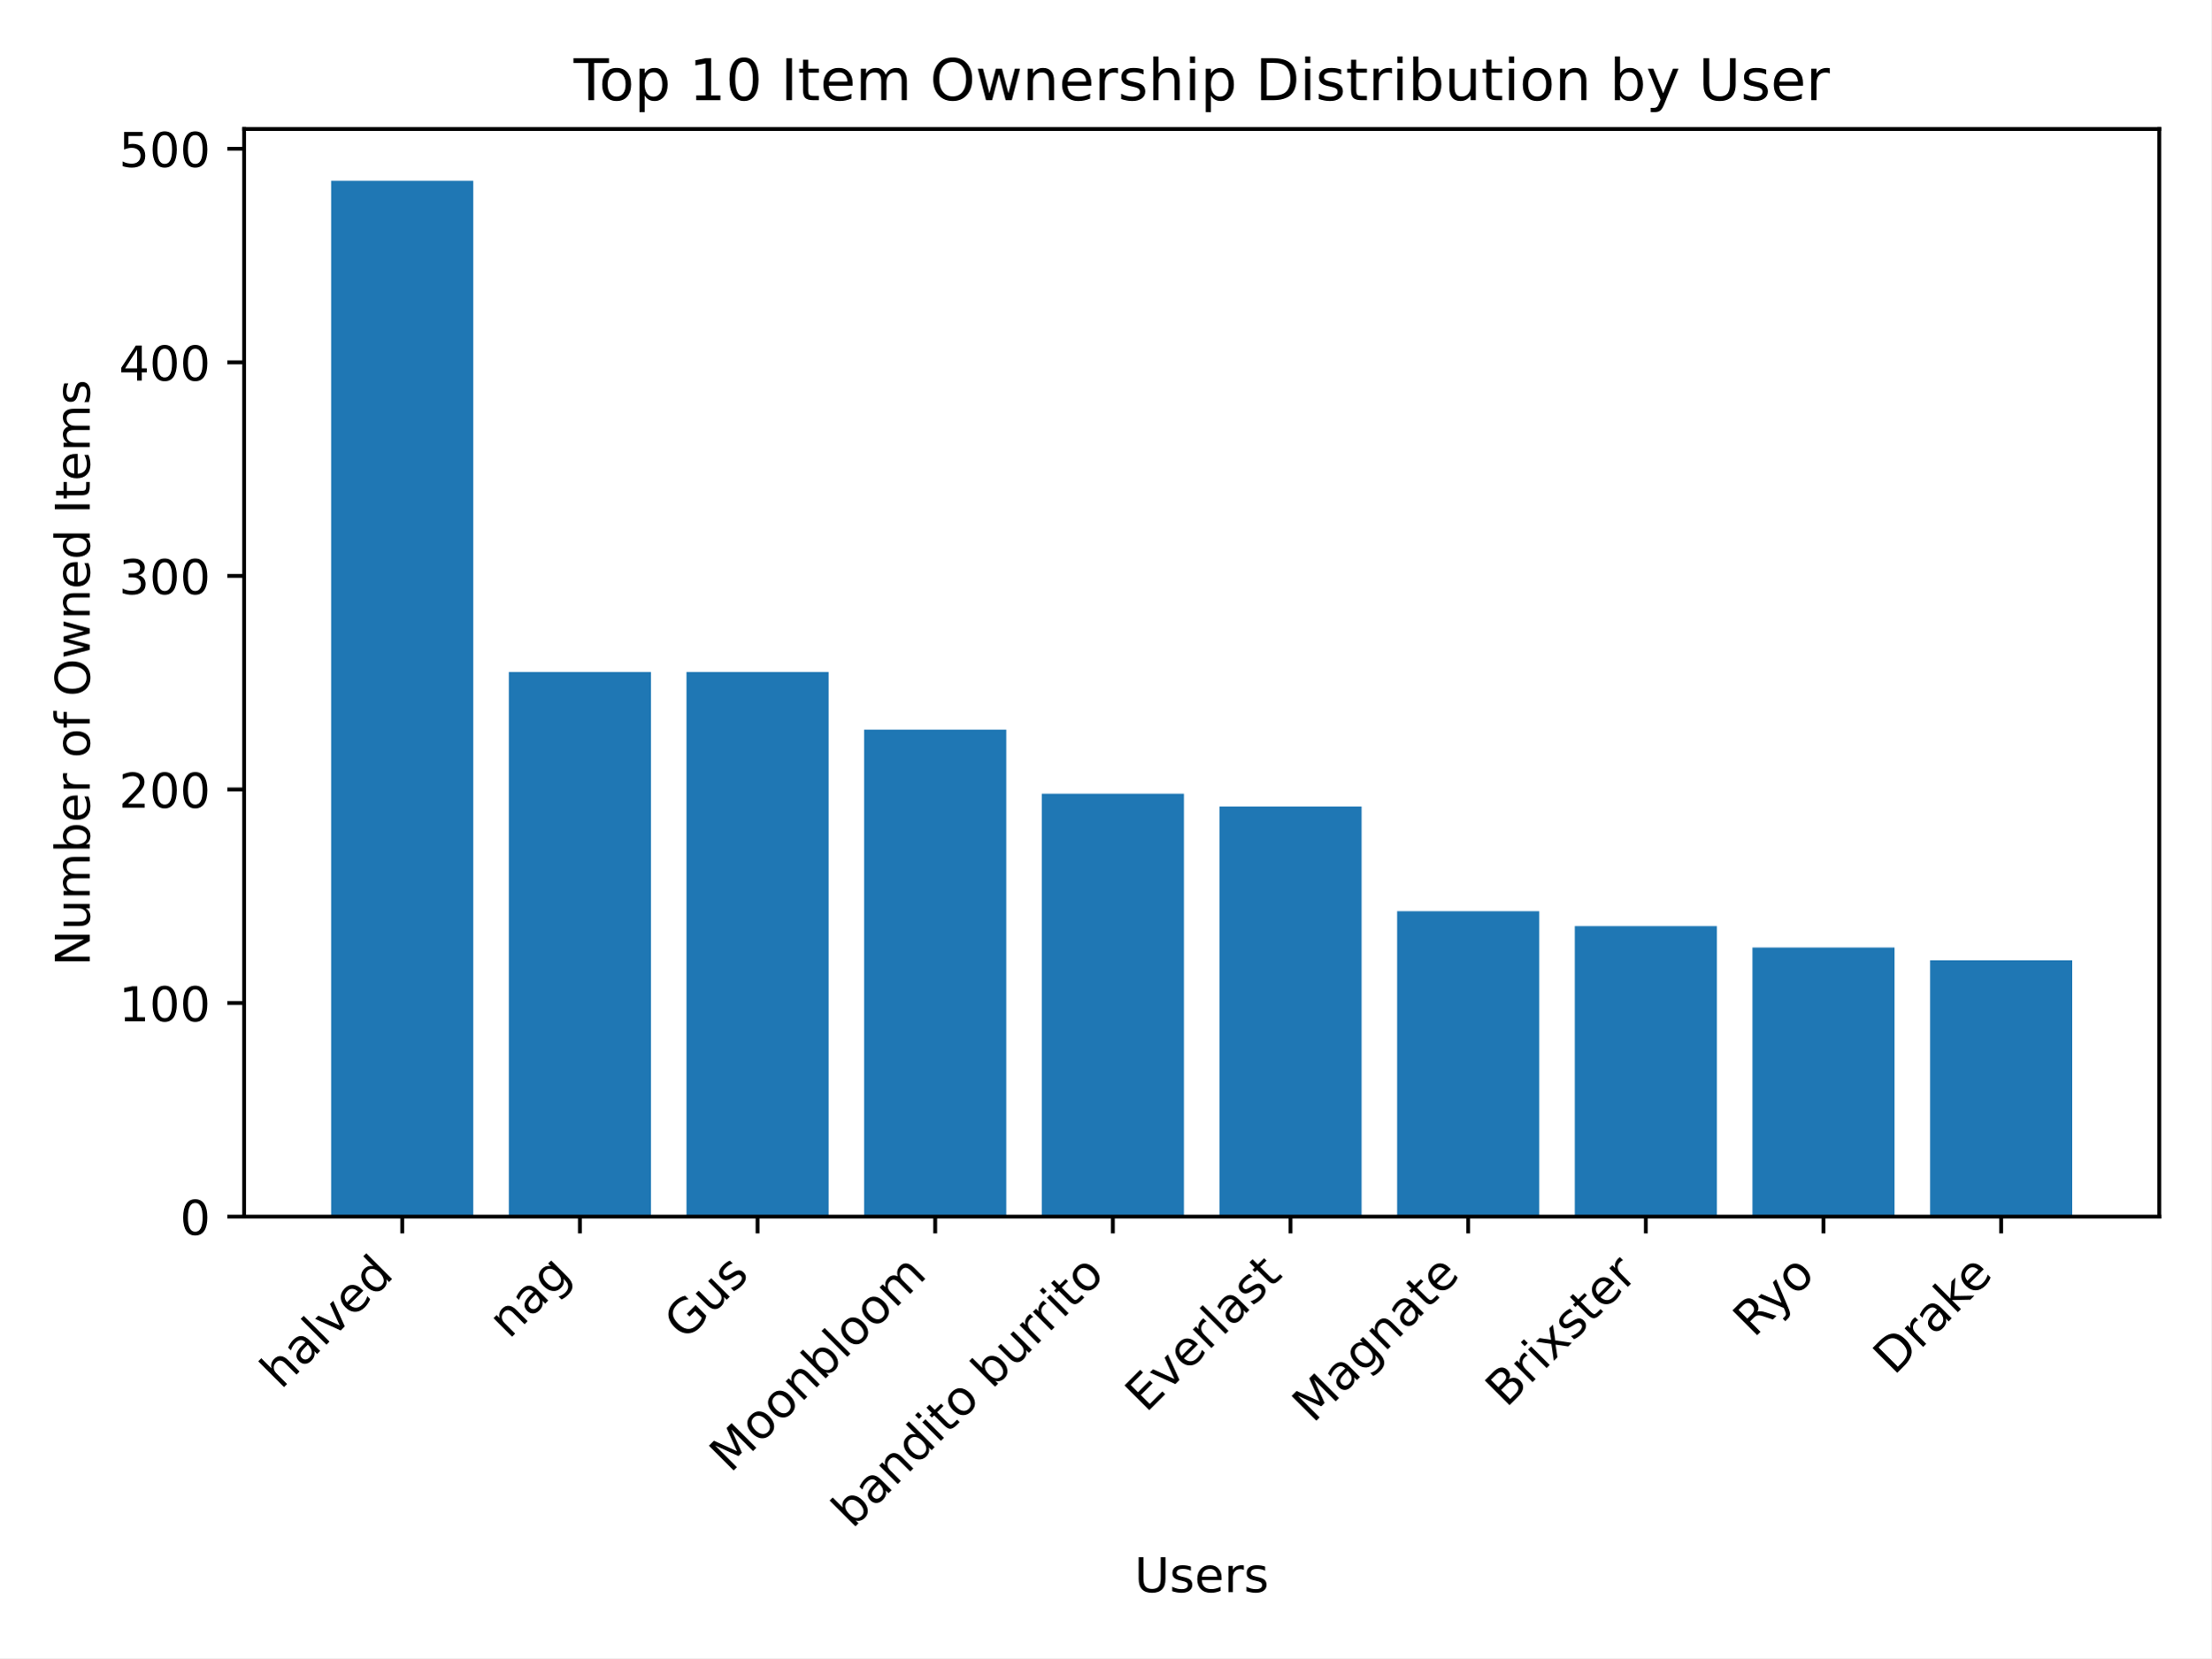
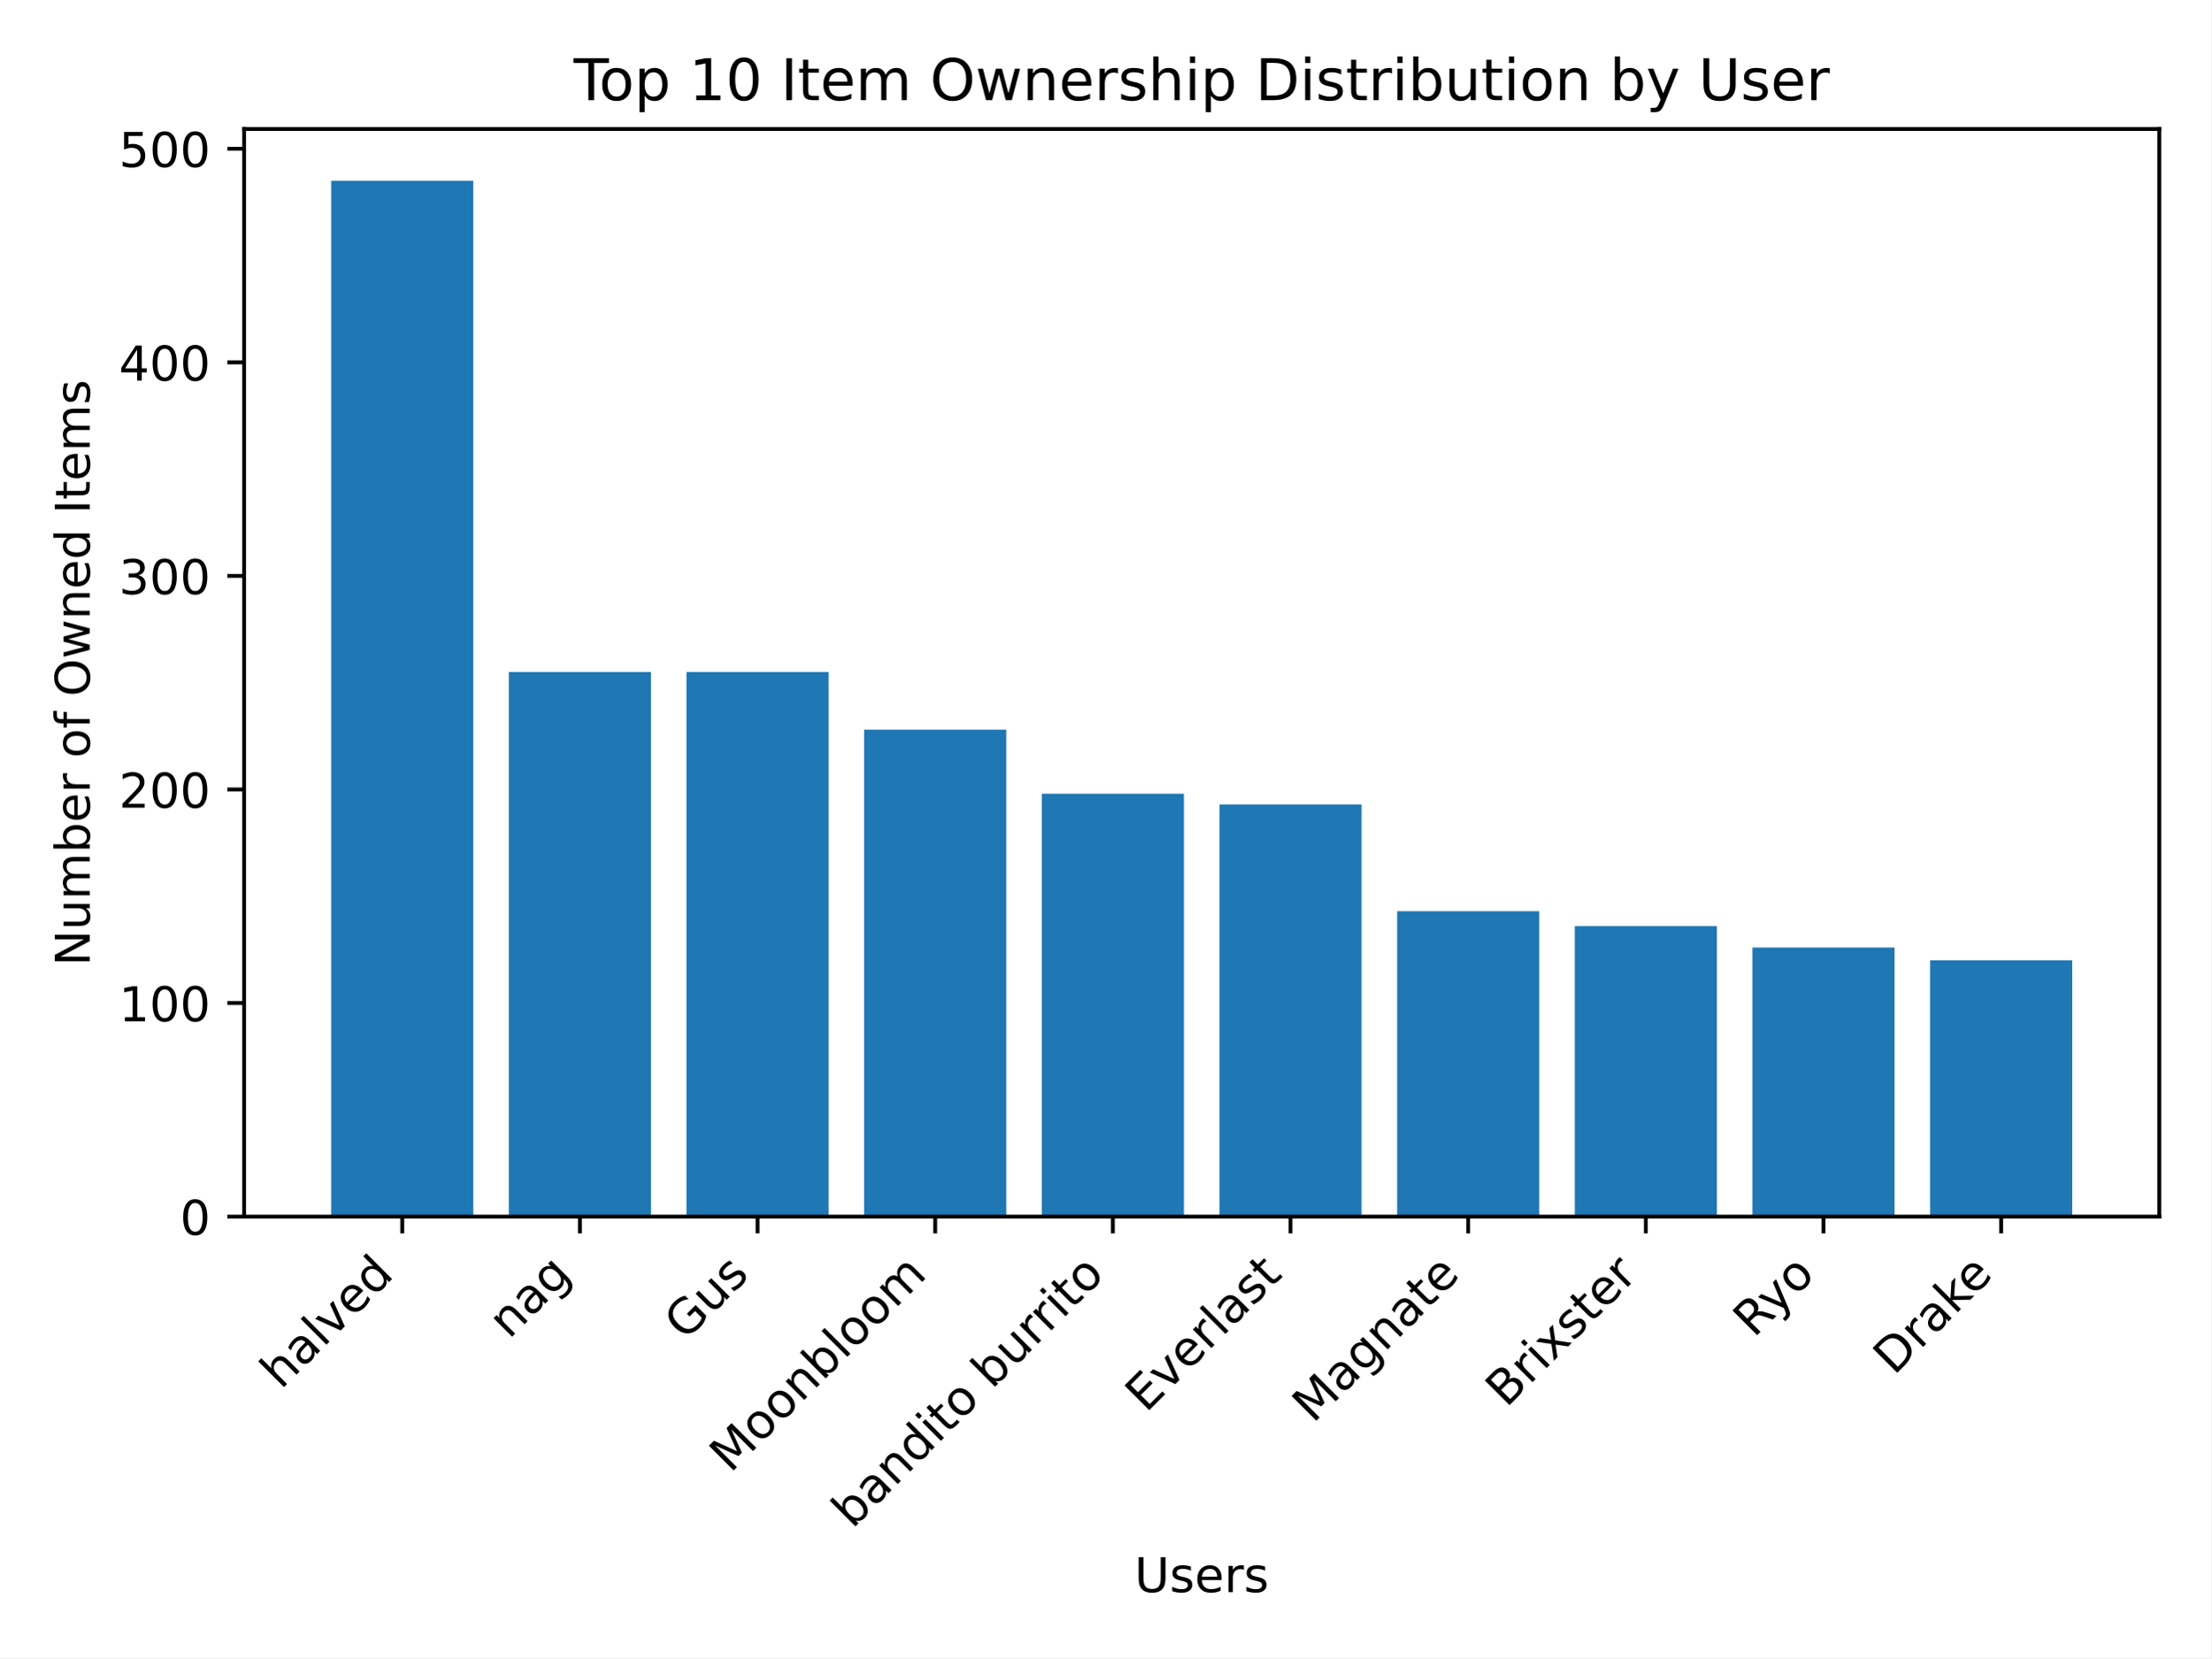
<svg xmlns="http://www.w3.org/2000/svg" xmlns:xlink="http://www.w3.org/1999/xlink" width="460.8pt" height="345.6pt" viewBox="0 0 460.8 345.6" version="1.1">
  <defs>
    <style type="text/css">*{stroke-linejoin: round; stroke-linecap: butt}</style>
  </defs>
  <g id="figure_1">
    <g id="patch_1">
      <path d="M 0 345.6  L 460.8 345.6  L 460.8 0  L 0 0  z " style="fill: #ffffff" />
    </g>
    <g id="axes_1">
      <g id="patch_2">
        <path d="M 50.87 253.581  L 450 253.581  L 450 26.88  L 50.87 26.88  z " style="fill: #ffffff" />
      </g>
      <g id="patch_3">
-         <path d="M 69.012 253.581  L 98.632 253.581  L 98.632 37.675  L 69.012 37.675  z " clip-path="url(#p012347b81e)" style="fill: #1f77b4" />
+         <path d="M 69.012 253.581  L 98.632 253.581  L 98.632 37.675  L 69.012 37.675  z " clip-path="url(#pd2aae695d8)" style="fill: #1f77b4" />
      </g>
      <g id="patch_4">
-         <path d="M 106.037 253.581  L 135.657 253.581  L 135.657 140.063  L 106.037 140.063  z " clip-path="url(#p012347b81e)" style="fill: #1f77b4" />
+         <path d="M 106.037 253.581  L 135.657 253.581  L 135.657 140.063  L 106.037 140.063  z " clip-path="url(#pd2aae695d8)" style="fill: #1f77b4" />
      </g>
      <g id="patch_5">
-         <path d="M 143.062 253.581  L 172.682 253.581  L 172.682 140.063  L 143.062 140.063  z " clip-path="url(#p012347b81e)" style="fill: #1f77b4" />
+         <path d="M 143.062 253.581  L 172.682 253.581  L 172.682 140.063  L 143.062 140.063  z " clip-path="url(#pd2aae695d8)" style="fill: #1f77b4" />
      </g>
      <g id="patch_6">
-         <path d="M 180.087 253.581  L 209.707 253.581  L 209.707 152.083  L 180.087 152.083  z " clip-path="url(#p012347b81e)" style="fill: #1f77b4" />
+         <path d="M 180.087 253.581  L 209.707 253.581  L 209.707 152.083  L 180.087 152.083  z " clip-path="url(#pd2aae695d8)" style="fill: #1f77b4" />
      </g>
      <g id="patch_7">
-         <path d="M 217.112 253.581  L 246.732 253.581  L 246.732 165.438  L 217.112 165.438  z " clip-path="url(#p012347b81e)" style="fill: #1f77b4" />
+         <path d="M 217.112 253.581  L 246.732 253.581  L 246.732 165.438  L 217.112 165.438  z " clip-path="url(#pd2aae695d8)" style="fill: #1f77b4" />
      </g>
      <g id="patch_8">
-         <path d="M 254.138 253.581  L 283.758 253.581  L 283.758 168.109  L 254.138 168.109  z " clip-path="url(#p012347b81e)" style="fill: #1f77b4" />
+         <path d="M 254.138 253.581  L 283.758 253.581  L 283.758 167.664  L 254.138 167.664  z " clip-path="url(#pd2aae695d8)" style="fill: #1f77b4" />
      </g>
      <g id="patch_9">
-         <path d="M 291.163 253.581  L 320.783 253.581  L 320.783 189.922  L 291.163 189.922  z " clip-path="url(#p012347b81e)" style="fill: #1f77b4" />
+         <path d="M 291.163 253.581  L 320.783 253.581  L 320.783 189.922  L 291.163 189.922  z " clip-path="url(#pd2aae695d8)" style="fill: #1f77b4" />
      </g>
      <g id="patch_10">
-         <path d="M 328.188 253.581  L 357.808 253.581  L 357.808 193.038  L 328.188 193.038  z " clip-path="url(#p012347b81e)" style="fill: #1f77b4" />
+         <path d="M 328.188 253.581  L 357.808 253.581  L 357.808 193.038  L 328.188 193.038  z " clip-path="url(#pd2aae695d8)" style="fill: #1f77b4" />
      </g>
      <g id="patch_11">
-         <path d="M 365.213 253.581  L 394.833 253.581  L 394.833 197.49  L 365.213 197.49  z " clip-path="url(#p012347b81e)" style="fill: #1f77b4" />
+         <path d="M 365.213 253.581  L 394.833 253.581  L 394.833 197.49  L 365.213 197.49  z " clip-path="url(#pd2aae695d8)" style="fill: #1f77b4" />
      </g>
      <g id="patch_12">
-         <path d="M 402.238 253.581  L 431.858 253.581  L 431.858 200.161  L 402.238 200.161  z " clip-path="url(#p012347b81e)" style="fill: #1f77b4" />
+         <path d="M 402.238 253.581  L 431.858 253.581  L 431.858 200.161  L 402.238 200.161  z " clip-path="url(#pd2aae695d8)" style="fill: #1f77b4" />
      </g>
      <g id="matplotlib.axis_1">
        <g id="xtick_1">
          <g id="line2d_1">
            <defs>
-               <path id="m8c722b9e2d" d="M 0 0  L 0 3.5  " style="stroke: #000000; stroke-width: 0.8" />
+               <path id="m768cfa3ee2" d="M 0 0  L 0 3.5  " style="stroke: #000000; stroke-width: 0.8" />
            </defs>
            <g>
-               <use xlink:href="#m8c722b9e2d" x="83.822" y="253.581" style="stroke: #000000; stroke-width: 0.8" />
+               <use xlink:href="#m768cfa3ee2" x="83.822" y="253.581" style="stroke: #000000; stroke-width: 0.8" />
            </g>
          </g>
          <g id="text_1">
            <g transform="translate(58.54764 289.7576) rotate(-45) scale(0.1 -0.1)">
              <defs>
                <path id="DejaVuSans-68" d="M 3513 2113  L 3513 0  L 2938 0  L 2938 2094  Q 2938 2591 2744 2837  Q 2550 3084 2163 3084  Q 1697 3084 1428 2787  Q 1159 2491 1159 1978  L 1159 0  L 581 0  L 581 4863  L 1159 4863  L 1159 2956  Q 1366 3272 1645 3428  Q 1925 3584 2291 3584  Q 2894 3584 3203 3211  Q 3513 2838 3513 2113  z " transform="scale(0.015625)" />
                <path id="DejaVuSans-61" d="M 2194 1759  Q 1497 1759 1228 1600  Q 959 1441 959 1056  Q 959 750 1161 570  Q 1363 391 1709 391  Q 2188 391 2477 730  Q 2766 1069 2766 1631  L 2766 1759  L 2194 1759  z M 3341 1997  L 3341 0  L 2766 0  L 2766 531  Q 2569 213 2275 61  Q 1981 -91 1556 -91  Q 1019 -91 701 211  Q 384 513 384 1019  Q 384 1609 779 1909  Q 1175 2209 1959 2209  L 2766 2209  L 2766 2266  Q 2766 2663 2505 2880  Q 2244 3097 1772 3097  Q 1472 3097 1187 3025  Q 903 2953 641 2809  L 641 3341  Q 956 3463 1253 3523  Q 1550 3584 1831 3584  Q 2591 3584 2966 3190  Q 3341 2797 3341 1997  z " transform="scale(0.015625)" />
                <path id="DejaVuSans-6c" d="M 603 4863  L 1178 4863  L 1178 0  L 603 0  L 603 4863  z " transform="scale(0.015625)" />
                <path id="DejaVuSans-76" d="M 191 3500  L 800 3500  L 1894 563  L 2988 3500  L 3597 3500  L 2284 0  L 1503 0  L 191 3500  z " transform="scale(0.015625)" />
                <path id="DejaVuSans-65" d="M 3597 1894  L 3597 1613  L 953 1613  Q 991 1019 1311 708  Q 1631 397 2203 397  Q 2534 397 2845 478  Q 3156 559 3463 722  L 3463 178  Q 3153 47 2828 -22  Q 2503 -91 2169 -91  Q 1331 -91 842 396  Q 353 884 353 1716  Q 353 2575 817 3079  Q 1281 3584 2069 3584  Q 2775 3584 3186 3129  Q 3597 2675 3597 1894  z M 3022 2063  Q 3016 2534 2758 2815  Q 2500 3097 2075 3097  Q 1594 3097 1305 2825  Q 1016 2553 972 2059  L 3022 2063  z " transform="scale(0.015625)" />
                <path id="DejaVuSans-64" d="M 2906 2969  L 2906 4863  L 3481 4863  L 3481 0  L 2906 0  L 2906 525  Q 2725 213 2448 61  Q 2172 -91 1784 -91  Q 1150 -91 751 415  Q 353 922 353 1747  Q 353 2572 751 3078  Q 1150 3584 1784 3584  Q 2172 3584 2448 3432  Q 2725 3281 2906 2969  z M 947 1747  Q 947 1113 1208 752  Q 1469 391 1925 391  Q 2381 391 2643 752  Q 2906 1113 2906 1747  Q 2906 2381 2643 2742  Q 2381 3103 1925 3103  Q 1469 3103 1208 2742  Q 947 2381 947 1747  z " transform="scale(0.015625)" />
              </defs>
              <use xlink:href="#DejaVuSans-68" />
              <use xlink:href="#DejaVuSans-61" x="63.379" />
              <use xlink:href="#DejaVuSans-6c" x="124.658" />
              <use xlink:href="#DejaVuSans-76" x="152.441" />
              <use xlink:href="#DejaVuSans-65" x="211.621" />
              <use xlink:href="#DejaVuSans-64" x="273.145" />
            </g>
          </g>
        </g>
        <g id="xtick_2">
          <g id="line2d_2">
            <g>
-               <use xlink:href="#m8c722b9e2d" x="120.847" y="253.581" style="stroke: #000000; stroke-width: 0.8" />
+               <use xlink:href="#m768cfa3ee2" x="120.847" y="253.581" style="stroke: #000000; stroke-width: 0.8" />
            </g>
          </g>
          <g id="text_2">
            <g transform="translate(106.0732 279.257) rotate(-45) scale(0.1 -0.1)">
              <defs>
                <path id="DejaVuSans-6e" d="M 3513 2113  L 3513 0  L 2938 0  L 2938 2094  Q 2938 2591 2744 2837  Q 2550 3084 2163 3084  Q 1697 3084 1428 2787  Q 1159 2491 1159 1978  L 1159 0  L 581 0  L 581 3500  L 1159 3500  L 1159 2956  Q 1366 3272 1645 3428  Q 1925 3584 2291 3584  Q 2894 3584 3203 3211  Q 3513 2838 3513 2113  z " transform="scale(0.015625)" />
                <path id="DejaVuSans-67" d="M 2906 1791  Q 2906 2416 2648 2759  Q 2391 3103 1925 3103  Q 1463 3103 1205 2759  Q 947 2416 947 1791  Q 947 1169 1205 825  Q 1463 481 1925 481  Q 2391 481 2648 825  Q 2906 1169 2906 1791  z M 3481 434  Q 3481 -459 3084 -895  Q 2688 -1331 1869 -1331  Q 1566 -1331 1297 -1286  Q 1028 -1241 775 -1147  L 775 -588  Q 1028 -725 1275 -790  Q 1522 -856 1778 -856  Q 2344 -856 2625 -561  Q 2906 -266 2906 331  L 2906 616  Q 2728 306 2450 153  Q 2172 0 1784 0  Q 1141 0 747 490  Q 353 981 353 1791  Q 353 2603 747 3093  Q 1141 3584 1784 3584  Q 2172 3584 2450 3431  Q 2728 3278 2906 2969  L 2906 3500  L 3481 3500  L 3481 434  z " transform="scale(0.015625)" />
              </defs>
              <use xlink:href="#DejaVuSans-6e" />
              <use xlink:href="#DejaVuSans-61" x="63.379" />
              <use xlink:href="#DejaVuSans-67" x="124.658" />
            </g>
          </g>
        </g>
        <g id="xtick_3">
          <g id="line2d_3">
            <g>
-               <use xlink:href="#m8c722b9e2d" x="157.872" y="253.581" style="stroke: #000000; stroke-width: 0.8" />
+               <use xlink:href="#m768cfa3ee2" x="157.872" y="253.581" style="stroke: #000000; stroke-width: 0.8" />
            </g>
          </g>
          <g id="text_3">
            <g transform="translate(142.758 279.5973) rotate(-45) scale(0.1 -0.1)">
              <defs>
                <path id="DejaVuSans-47" d="M 3809 666  L 3809 1919  L 2778 1919  L 2778 2438  L 4434 2438  L 4434 434  Q 4069 175 3628 42  Q 3188 -91 2688 -91  Q 1594 -91 976 548  Q 359 1188 359 2328  Q 359 3472 976 4111  Q 1594 4750 2688 4750  Q 3144 4750 3555 4637  Q 3966 4525 4313 4306  L 4313 3634  Q 3963 3931 3569 4081  Q 3175 4231 2741 4231  Q 1884 4231 1454 3753  Q 1025 3275 1025 2328  Q 1025 1384 1454 906  Q 1884 428 2741 428  Q 3075 428 3337 486  Q 3600 544 3809 666  z " transform="scale(0.015625)" />
                <path id="DejaVuSans-75" d="M 544 1381  L 544 3500  L 1119 3500  L 1119 1403  Q 1119 906 1312 657  Q 1506 409 1894 409  Q 2359 409 2629 706  Q 2900 1003 2900 1516  L 2900 3500  L 3475 3500  L 3475 0  L 2900 0  L 2900 538  Q 2691 219 2414 64  Q 2138 -91 1772 -91  Q 1169 -91 856 284  Q 544 659 544 1381  z M 1991 3584  L 1991 3584  z " transform="scale(0.015625)" />
                <path id="DejaVuSans-73" d="M 2834 3397  L 2834 2853  Q 2591 2978 2328 3040  Q 2066 3103 1784 3103  Q 1356 3103 1142 2972  Q 928 2841 928 2578  Q 928 2378 1081 2264  Q 1234 2150 1697 2047  L 1894 2003  Q 2506 1872 2764 1633  Q 3022 1394 3022 966  Q 3022 478 2636 193  Q 2250 -91 1575 -91  Q 1294 -91 989 -36  Q 684 19 347 128  L 347 722  Q 666 556 975 473  Q 1284 391 1588 391  Q 1994 391 2212 530  Q 2431 669 2431 922  Q 2431 1156 2273 1281  Q 2116 1406 1581 1522  L 1381 1569  Q 847 1681 609 1914  Q 372 2147 372 2553  Q 372 3047 722 3315  Q 1072 3584 1716 3584  Q 2034 3584 2315 3537  Q 2597 3491 2834 3397  z " transform="scale(0.015625)" />
              </defs>
              <use xlink:href="#DejaVuSans-47" />
              <use xlink:href="#DejaVuSans-75" x="77.49" />
              <use xlink:href="#DejaVuSans-73" x="140.869" />
            </g>
          </g>
        </g>
        <g id="xtick_4">
          <g id="line2d_4">
            <g>
-               <use xlink:href="#m8c722b9e2d" x="194.897" y="253.581" style="stroke: #000000; stroke-width: 0.8" />
+               <use xlink:href="#m768cfa3ee2" x="194.897" y="253.581" style="stroke: #000000; stroke-width: 0.8" />
            </g>
          </g>
          <g id="text_4">
            <g transform="translate(152.197 307.1833) rotate(-45) scale(0.1 -0.1)">
              <defs>
                <path id="DejaVuSans-4d" d="M 628 4666  L 1569 4666  L 2759 1491  L 3956 4666  L 4897 4666  L 4897 0  L 4281 0  L 4281 4097  L 3078 897  L 2444 897  L 1241 4097  L 1241 0  L 628 0  L 628 4666  z " transform="scale(0.015625)" />
                <path id="DejaVuSans-6f" d="M 1959 3097  Q 1497 3097 1228 2736  Q 959 2375 959 1747  Q 959 1119 1226 758  Q 1494 397 1959 397  Q 2419 397 2687 759  Q 2956 1122 2956 1747  Q 2956 2369 2687 2733  Q 2419 3097 1959 3097  z M 1959 3584  Q 2709 3584 3137 3096  Q 3566 2609 3566 1747  Q 3566 888 3137 398  Q 2709 -91 1959 -91  Q 1206 -91 779 398  Q 353 888 353 1747  Q 353 2609 779 3096  Q 1206 3584 1959 3584  z " transform="scale(0.015625)" />
                <path id="DejaVuSans-62" d="M 3116 1747  Q 3116 2381 2855 2742  Q 2594 3103 2138 3103  Q 1681 3103 1420 2742  Q 1159 2381 1159 1747  Q 1159 1113 1420 752  Q 1681 391 2138 391  Q 2594 391 2855 752  Q 3116 1113 3116 1747  z M 1159 2969  Q 1341 3281 1617 3432  Q 1894 3584 2278 3584  Q 2916 3584 3314 3078  Q 3713 2572 3713 1747  Q 3713 922 3314 415  Q 2916 -91 2278 -91  Q 1894 -91 1617 61  Q 1341 213 1159 525  L 1159 0  L 581 0  L 581 4863  L 1159 4863  L 1159 2969  z " transform="scale(0.015625)" />
                <path id="DejaVuSans-6d" d="M 3328 2828  Q 3544 3216 3844 3400  Q 4144 3584 4550 3584  Q 5097 3584 5394 3201  Q 5691 2819 5691 2113  L 5691 0  L 5113 0  L 5113 2094  Q 5113 2597 4934 2840  Q 4756 3084 4391 3084  Q 3944 3084 3684 2787  Q 3425 2491 3425 1978  L 3425 0  L 2847 0  L 2847 2094  Q 2847 2600 2669 2842  Q 2491 3084 2119 3084  Q 1678 3084 1418 2786  Q 1159 2488 1159 1978  L 1159 0  L 581 0  L 581 3500  L 1159 3500  L 1159 2956  Q 1356 3278 1631 3431  Q 1906 3584 2284 3584  Q 2666 3584 2933 3390  Q 3200 3197 3328 2828  z " transform="scale(0.015625)" />
              </defs>
              <use xlink:href="#DejaVuSans-4d" />
              <use xlink:href="#DejaVuSans-6f" x="86.279" />
              <use xlink:href="#DejaVuSans-6f" x="147.461" />
              <use xlink:href="#DejaVuSans-6e" x="208.643" />
              <use xlink:href="#DejaVuSans-62" x="272.021" />
              <use xlink:href="#DejaVuSans-6c" x="335.498" />
              <use xlink:href="#DejaVuSans-6f" x="363.281" />
              <use xlink:href="#DejaVuSans-6f" x="424.463" />
              <use xlink:href="#DejaVuSans-6d" x="485.645" />
            </g>
          </g>
        </g>
        <g id="xtick_5">
          <g id="line2d_5">
            <g>
-               <use xlink:href="#m8c722b9e2d" x="231.922" y="253.581" style="stroke: #000000; stroke-width: 0.8" />
+               <use xlink:href="#m768cfa3ee2" x="231.922" y="253.581" style="stroke: #000000; stroke-width: 0.8" />
            </g>
          </g>
          <g id="text_5">
            <g transform="translate(177.6255 318.7799) rotate(-45) scale(0.1 -0.1)">
              <defs>
                <path id="DejaVuSans-69" d="M 603 3500  L 1178 3500  L 1178 0  L 603 0  L 603 3500  z M 603 4863  L 1178 4863  L 1178 4134  L 603 4134  L 603 4863  z " transform="scale(0.015625)" />
                <path id="DejaVuSans-74" d="M 1172 4494  L 1172 3500  L 2356 3500  L 2356 3053  L 1172 3053  L 1172 1153  Q 1172 725 1289 603  Q 1406 481 1766 481  L 2356 481  L 2356 0  L 1766 0  Q 1100 0 847 248  Q 594 497 594 1153  L 594 3053  L 172 3053  L 172 3500  L 594 3500  L 594 4494  L 1172 4494  z " transform="scale(0.015625)" />
                <path id="DejaVuSans-20" transform="scale(0.015625)" />
                <path id="DejaVuSans-72" d="M 2631 2963  Q 2534 3019 2420 3045  Q 2306 3072 2169 3072  Q 1681 3072 1420 2755  Q 1159 2438 1159 1844  L 1159 0  L 581 0  L 581 3500  L 1159 3500  L 1159 2956  Q 1341 3275 1631 3429  Q 1922 3584 2338 3584  Q 2397 3584 2469 3576  Q 2541 3569 2628 3553  L 2631 2963  z " transform="scale(0.015625)" />
              </defs>
              <use xlink:href="#DejaVuSans-62" />
              <use xlink:href="#DejaVuSans-61" x="63.477" />
              <use xlink:href="#DejaVuSans-6e" x="124.756" />
              <use xlink:href="#DejaVuSans-64" x="188.135" />
              <use xlink:href="#DejaVuSans-69" x="251.611" />
              <use xlink:href="#DejaVuSans-74" x="279.395" />
              <use xlink:href="#DejaVuSans-6f" x="318.604" />
              <use xlink:href="#DejaVuSans-20" x="379.785" />
              <use xlink:href="#DejaVuSans-62" x="411.572" />
              <use xlink:href="#DejaVuSans-75" x="475.049" />
              <use xlink:href="#DejaVuSans-72" x="538.428" />
              <use xlink:href="#DejaVuSans-72" x="577.791" />
              <use xlink:href="#DejaVuSans-69" x="618.904" />
              <use xlink:href="#DejaVuSans-74" x="646.688" />
              <use xlink:href="#DejaVuSans-6f" x="685.896" />
            </g>
          </g>
        </g>
        <g id="xtick_6">
          <g id="line2d_6">
            <g>
-               <use xlink:href="#m8c722b9e2d" x="268.948" y="253.581" style="stroke: #000000; stroke-width: 0.8" />
+               <use xlink:href="#m768cfa3ee2" x="268.948" y="253.581" style="stroke: #000000; stroke-width: 0.8" />
            </g>
          </g>
          <g id="text_6">
            <g transform="translate(238.8126 294.6178) rotate(-45) scale(0.1 -0.1)">
              <defs>
                <path id="DejaVuSans-45" d="M 628 4666  L 3578 4666  L 3578 4134  L 1259 4134  L 1259 2753  L 3481 2753  L 3481 2222  L 1259 2222  L 1259 531  L 3634 531  L 3634 0  L 628 0  L 628 4666  z " transform="scale(0.015625)" />
              </defs>
              <use xlink:href="#DejaVuSans-45" />
              <use xlink:href="#DejaVuSans-76" x="63.184" />
              <use xlink:href="#DejaVuSans-65" x="122.363" />
              <use xlink:href="#DejaVuSans-72" x="183.887" />
              <use xlink:href="#DejaVuSans-6c" x="225" />
              <use xlink:href="#DejaVuSans-61" x="252.783" />
              <use xlink:href="#DejaVuSans-73" x="314.062" />
              <use xlink:href="#DejaVuSans-74" x="366.162" />
            </g>
          </g>
        </g>
        <g id="xtick_7">
          <g id="line2d_7">
            <g>
-               <use xlink:href="#m8c722b9e2d" x="305.973" y="253.581" style="stroke: #000000; stroke-width: 0.8" />
+               <use xlink:href="#m768cfa3ee2" x="305.973" y="253.581" style="stroke: #000000; stroke-width: 0.8" />
            </g>
          </g>
          <g id="text_7">
            <g transform="translate(273.6412 296.8143) rotate(-45) scale(0.1 -0.1)">
              <use xlink:href="#DejaVuSans-4d" />
              <use xlink:href="#DejaVuSans-61" x="86.279" />
              <use xlink:href="#DejaVuSans-67" x="147.559" />
              <use xlink:href="#DejaVuSans-6e" x="211.035" />
              <use xlink:href="#DejaVuSans-61" x="274.414" />
              <use xlink:href="#DejaVuSans-74" x="335.693" />
              <use xlink:href="#DejaVuSans-65" x="374.902" />
            </g>
          </g>
        </g>
        <g id="xtick_8">
          <g id="line2d_8">
            <g>
-               <use xlink:href="#m8c722b9e2d" x="342.998" y="253.581" style="stroke: #000000; stroke-width: 0.8" />
+               <use xlink:href="#m768cfa3ee2" x="342.998" y="253.581" style="stroke: #000000; stroke-width: 0.8" />
            </g>
          </g>
          <g id="text_8">
            <g transform="translate(313.9057 293.5748) rotate(-45) scale(0.1 -0.1)">
              <defs>
                <path id="DejaVuSans-42" d="M 1259 2228  L 1259 519  L 2272 519  Q 2781 519 3026 730  Q 3272 941 3272 1375  Q 3272 1813 3026 2020  Q 2781 2228 2272 2228  L 1259 2228  z M 1259 4147  L 1259 2741  L 2194 2741  Q 2656 2741 2882 2914  Q 3109 3088 3109 3444  Q 3109 3797 2882 3972  Q 2656 4147 2194 4147  L 1259 4147  z M 628 4666  L 2241 4666  Q 2963 4666 3353 4366  Q 3744 4066 3744 3513  Q 3744 3084 3544 2831  Q 3344 2578 2956 2516  Q 3422 2416 3680 2098  Q 3938 1781 3938 1306  Q 3938 681 3513 340  Q 3088 0 2303 0  L 628 0  L 628 4666  z " transform="scale(0.015625)" />
                <path id="DejaVuSans-78" d="M 3513 3500  L 2247 1797  L 3578 0  L 2900 0  L 1881 1375  L 863 0  L 184 0  L 1544 1831  L 300 3500  L 978 3500  L 1906 2253  L 2834 3500  L 3513 3500  z " transform="scale(0.015625)" />
              </defs>
              <use xlink:href="#DejaVuSans-42" />
              <use xlink:href="#DejaVuSans-72" x="68.604" />
              <use xlink:href="#DejaVuSans-69" x="109.717" />
              <use xlink:href="#DejaVuSans-78" x="137.5" />
              <use xlink:href="#DejaVuSans-73" x="196.68" />
              <use xlink:href="#DejaVuSans-74" x="248.779" />
              <use xlink:href="#DejaVuSans-65" x="287.988" />
              <use xlink:href="#DejaVuSans-72" x="349.512" />
            </g>
          </g>
        </g>
        <g id="xtick_9">
          <g id="line2d_9">
            <g>
-               <use xlink:href="#m8c722b9e2d" x="380.023" y="253.581" style="stroke: #000000; stroke-width: 0.8" />
+               <use xlink:href="#m768cfa3ee2" x="380.023" y="253.581" style="stroke: #000000; stroke-width: 0.8" />
            </g>
          </g>
          <g id="text_9">
            <g transform="translate(365.5159 278.9897) rotate(-45) scale(0.1 -0.1)">
              <defs>
                <path id="DejaVuSans-52" d="M 2841 2188  Q 3044 2119 3236 1894  Q 3428 1669 3622 1275  L 4263 0  L 3584 0  L 2988 1197  Q 2756 1666 2539 1819  Q 2322 1972 1947 1972  L 1259 1972  L 1259 0  L 628 0  L 628 4666  L 2053 4666  Q 2853 4666 3247 4331  Q 3641 3997 3641 3322  Q 3641 2881 3436 2590  Q 3231 2300 2841 2188  z M 1259 4147  L 1259 2491  L 2053 2491  Q 2509 2491 2742 2702  Q 2975 2913 2975 3322  Q 2975 3731 2742 3939  Q 2509 4147 2053 4147  L 1259 4147  z " transform="scale(0.015625)" />
                <path id="DejaVuSans-79" d="M 2059 -325  Q 1816 -950 1584 -1140  Q 1353 -1331 966 -1331  L 506 -1331  L 506 -850  L 844 -850  Q 1081 -850 1212 -737  Q 1344 -625 1503 -206  L 1606 56  L 191 3500  L 800 3500  L 1894 763  L 2988 3500  L 3597 3500  L 2059 -325  z " transform="scale(0.015625)" />
              </defs>
              <use xlink:href="#DejaVuSans-52" />
              <use xlink:href="#DejaVuSans-79" x="63.982" />
              <use xlink:href="#DejaVuSans-6f" x="123.162" />
            </g>
          </g>
        </g>
        <g id="xtick_10">
          <g id="line2d_10">
            <g>
-               <use xlink:href="#m8c722b9e2d" x="417.048" y="253.581" style="stroke: #000000; stroke-width: 0.8" />
+               <use xlink:href="#m768cfa3ee2" x="417.048" y="253.581" style="stroke: #000000; stroke-width: 0.8" />
            </g>
          </g>
          <g id="text_10">
            <g transform="translate(394.7031 286.8275) rotate(-45) scale(0.1 -0.1)">
              <defs>
                <path id="DejaVuSans-44" d="M 1259 4147  L 1259 519  L 2022 519  Q 2988 519 3436 956  Q 3884 1394 3884 2338  Q 3884 3275 3436 3711  Q 2988 4147 2022 4147  L 1259 4147  z M 628 4666  L 1925 4666  Q 3281 4666 3915 4102  Q 4550 3538 4550 2338  Q 4550 1131 3912 565  Q 3275 0 1925 0  L 628 0  L 628 4666  z " transform="scale(0.015625)" />
                <path id="DejaVuSans-6b" d="M 581 4863  L 1159 4863  L 1159 1991  L 2875 3500  L 3609 3500  L 1753 1863  L 3688 0  L 2938 0  L 1159 1709  L 1159 0  L 581 0  L 581 4863  z " transform="scale(0.015625)" />
              </defs>
              <use xlink:href="#DejaVuSans-44" />
              <use xlink:href="#DejaVuSans-72" x="77.002" />
              <use xlink:href="#DejaVuSans-61" x="118.115" />
              <use xlink:href="#DejaVuSans-6b" x="179.395" />
              <use xlink:href="#DejaVuSans-65" x="233.68" />
            </g>
          </g>
        </g>
        <g id="text_11">
          <g transform="translate(236.4342 331.8489) scale(0.1 -0.1)">
            <defs>
              <path id="DejaVuSans-55" d="M 556 4666  L 1191 4666  L 1191 1831  Q 1191 1081 1462 751  Q 1734 422 2344 422  Q 2950 422 3222 751  Q 3494 1081 3494 1831  L 3494 4666  L 4128 4666  L 4128 1753  Q 4128 841 3676 375  Q 3225 -91 2344 -91  Q 1459 -91 1007 375  Q 556 841 556 1753  L 556 4666  z " transform="scale(0.015625)" />
            </defs>
            <use xlink:href="#DejaVuSans-55" />
            <use xlink:href="#DejaVuSans-73" x="73.193" />
            <use xlink:href="#DejaVuSans-65" x="125.293" />
            <use xlink:href="#DejaVuSans-72" x="186.816" />
            <use xlink:href="#DejaVuSans-73" x="227.93" />
          </g>
        </g>
      </g>
      <g id="matplotlib.axis_2">
        <g id="ytick_1">
          <g id="line2d_11">
            <defs>
-               <path id="m50dd52c9b0" d="M 0 0  L -3.5 0  " style="stroke: #000000; stroke-width: 0.8" />
+               <path id="m80d4ea7d45" d="M 0 0  L -3.5 0  " style="stroke: #000000; stroke-width: 0.8" />
            </defs>
            <g>
-               <use xlink:href="#m50dd52c9b0" x="50.87" y="253.581" style="stroke: #000000; stroke-width: 0.8" />
+               <use xlink:href="#m80d4ea7d45" x="50.87" y="253.581" style="stroke: #000000; stroke-width: 0.8" />
            </g>
          </g>
          <g id="text_12">
            <g transform="translate(37.5075 257.3798) scale(0.1 -0.1)">
              <defs>
                <path id="DejaVuSans-30" d="M 2034 4250  Q 1547 4250 1301 3770  Q 1056 3291 1056 2328  Q 1056 1369 1301 889  Q 1547 409 2034 409  Q 2525 409 2770 889  Q 3016 1369 3016 2328  Q 3016 3291 2770 3770  Q 2525 4250 2034 4250  z M 2034 4750  Q 2819 4750 3233 4129  Q 3647 3509 3647 2328  Q 3647 1150 3233 529  Q 2819 -91 2034 -91  Q 1250 -91 836 529  Q 422 1150 422 2328  Q 422 3509 836 4129  Q 1250 4750 2034 4750  z " transform="scale(0.015625)" />
              </defs>
              <use xlink:href="#DejaVuSans-30" />
            </g>
          </g>
        </g>
        <g id="ytick_2">
          <g id="line2d_12">
            <g>
-               <use xlink:href="#m50dd52c9b0" x="50.87" y="209.064" style="stroke: #000000; stroke-width: 0.8" />
+               <use xlink:href="#m80d4ea7d45" x="50.87" y="209.064" style="stroke: #000000; stroke-width: 0.8" />
            </g>
          </g>
          <g id="text_13">
            <g transform="translate(24.7825 212.8632) scale(0.1 -0.1)">
              <defs>
                <path id="DejaVuSans-31" d="M 794 531  L 1825 531  L 1825 4091  L 703 3866  L 703 4441  L 1819 4666  L 2450 4666  L 2450 531  L 3481 531  L 3481 0  L 794 0  L 794 531  z " transform="scale(0.015625)" />
              </defs>
              <use xlink:href="#DejaVuSans-31" />
              <use xlink:href="#DejaVuSans-30" x="63.623" />
              <use xlink:href="#DejaVuSans-30" x="127.246" />
            </g>
          </g>
        </g>
        <g id="ytick_3">
          <g id="line2d_13">
            <g>
-               <use xlink:href="#m50dd52c9b0" x="50.87" y="164.547" style="stroke: #000000; stroke-width: 0.8" />
+               <use xlink:href="#m80d4ea7d45" x="50.87" y="164.547" style="stroke: #000000; stroke-width: 0.8" />
            </g>
          </g>
          <g id="text_14">
            <g transform="translate(24.7825 168.3467) scale(0.1 -0.1)">
              <defs>
                <path id="DejaVuSans-32" d="M 1228 531  L 3431 531  L 3431 0  L 469 0  L 469 531  Q 828 903 1448 1529  Q 2069 2156 2228 2338  Q 2531 2678 2651 2914  Q 2772 3150 2772 3378  Q 2772 3750 2511 3984  Q 2250 4219 1831 4219  Q 1534 4219 1204 4116  Q 875 4013 500 3803  L 500 4441  Q 881 4594 1212 4672  Q 1544 4750 1819 4750  Q 2544 4750 2975 4387  Q 3406 4025 3406 3419  Q 3406 3131 3298 2873  Q 3191 2616 2906 2266  Q 2828 2175 2409 1742  Q 1991 1309 1228 531  z " transform="scale(0.015625)" />
              </defs>
              <use xlink:href="#DejaVuSans-32" />
              <use xlink:href="#DejaVuSans-30" x="63.623" />
              <use xlink:href="#DejaVuSans-30" x="127.246" />
            </g>
          </g>
        </g>
        <g id="ytick_4">
          <g id="line2d_14">
            <g>
-               <use xlink:href="#m50dd52c9b0" x="50.87" y="120.031" style="stroke: #000000; stroke-width: 0.8" />
+               <use xlink:href="#m80d4ea7d45" x="50.87" y="120.031" style="stroke: #000000; stroke-width: 0.8" />
            </g>
          </g>
          <g id="text_15">
            <g transform="translate(24.7825 123.8301) scale(0.1 -0.1)">
              <defs>
                <path id="DejaVuSans-33" d="M 2597 2516  Q 3050 2419 3304 2112  Q 3559 1806 3559 1356  Q 3559 666 3084 287  Q 2609 -91 1734 -91  Q 1441 -91 1130 -33  Q 819 25 488 141  L 488 750  Q 750 597 1062 519  Q 1375 441 1716 441  Q 2309 441 2620 675  Q 2931 909 2931 1356  Q 2931 1769 2642 2001  Q 2353 2234 1838 2234  L 1294 2234  L 1294 2753  L 1863 2753  Q 2328 2753 2575 2939  Q 2822 3125 2822 3475  Q 2822 3834 2567 4026  Q 2313 4219 1838 4219  Q 1578 4219 1281 4162  Q 984 4106 628 3988  L 628 4550  Q 988 4650 1302 4700  Q 1616 4750 1894 4750  Q 2613 4750 3031 4423  Q 3450 4097 3450 3541  Q 3450 3153 3228 2886  Q 3006 2619 2597 2516  z " transform="scale(0.015625)" />
              </defs>
              <use xlink:href="#DejaVuSans-33" />
              <use xlink:href="#DejaVuSans-30" x="63.623" />
              <use xlink:href="#DejaVuSans-30" x="127.246" />
            </g>
          </g>
        </g>
        <g id="ytick_5">
          <g id="line2d_15">
            <g>
-               <use xlink:href="#m50dd52c9b0" x="50.87" y="75.514" style="stroke: #000000; stroke-width: 0.8" />
+               <use xlink:href="#m80d4ea7d45" x="50.87" y="75.514" style="stroke: #000000; stroke-width: 0.8" />
            </g>
          </g>
          <g id="text_16">
            <g transform="translate(24.7825 79.31356) scale(0.1 -0.1)">
              <defs>
                <path id="DejaVuSans-34" d="M 2419 4116  L 825 1625  L 2419 1625  L 2419 4116  z M 2253 4666  L 3047 4666  L 3047 1625  L 3713 1625  L 3713 1100  L 3047 1100  L 3047 0  L 2419 0  L 2419 1100  L 313 1100  L 313 1709  L 2253 4666  z " transform="scale(0.015625)" />
              </defs>
              <use xlink:href="#DejaVuSans-34" />
              <use xlink:href="#DejaVuSans-30" x="63.623" />
              <use xlink:href="#DejaVuSans-30" x="127.246" />
            </g>
          </g>
        </g>
        <g id="ytick_6">
          <g id="line2d_16">
            <g>
-               <use xlink:href="#m50dd52c9b0" x="50.87" y="30.998" style="stroke: #000000; stroke-width: 0.8" />
+               <use xlink:href="#m80d4ea7d45" x="50.87" y="30.998" style="stroke: #000000; stroke-width: 0.8" />
            </g>
          </g>
          <g id="text_17">
            <g transform="translate(24.7825 34.797) scale(0.1 -0.1)">
              <defs>
                <path id="DejaVuSans-35" d="M 691 4666  L 3169 4666  L 3169 4134  L 1269 4134  L 1269 2991  Q 1406 3038 1543 3061  Q 1681 3084 1819 3084  Q 2600 3084 3056 2656  Q 3513 2228 3513 1497  Q 3513 744 3044 326  Q 2575 -91 1722 -91  Q 1428 -91 1123 -41  Q 819 9 494 109  L 494 744  Q 775 591 1075 516  Q 1375 441 1709 441  Q 2250 441 2565 725  Q 2881 1009 2881 1497  Q 2881 1984 2565 2268  Q 2250 2553 1709 2553  Q 1456 2553 1204 2497  Q 953 2441 691 2322  L 691 4666  z " transform="scale(0.015625)" />
              </defs>
              <use xlink:href="#DejaVuSans-35" />
              <use xlink:href="#DejaVuSans-30" x="63.623" />
              <use xlink:href="#DejaVuSans-30" x="127.246" />
            </g>
          </g>
        </g>
        <g id="text_18">
          <g transform="translate(18.70281 201.3342) rotate(-90) scale(0.1 -0.1)">
            <defs>
              <path id="DejaVuSans-4e" d="M 628 4666  L 1478 4666  L 3547 763  L 3547 4666  L 4159 4666  L 4159 0  L 3309 0  L 1241 3903  L 1241 0  L 628 0  L 628 4666  z " transform="scale(0.015625)" />
              <path id="DejaVuSans-66" d="M 2375 4863  L 2375 4384  L 1825 4384  Q 1516 4384 1395 4259  Q 1275 4134 1275 3809  L 1275 3500  L 2222 3500  L 2222 3053  L 1275 3053  L 1275 0  L 697 0  L 697 3053  L 147 3053  L 147 3500  L 697 3500  L 697 3744  Q 697 4328 969 4595  Q 1241 4863 1831 4863  L 2375 4863  z " transform="scale(0.015625)" />
              <path id="DejaVuSans-4f" d="M 2522 4238  Q 1834 4238 1429 3725  Q 1025 3213 1025 2328  Q 1025 1447 1429 934  Q 1834 422 2522 422  Q 3209 422 3611 934  Q 4013 1447 4013 2328  Q 4013 3213 3611 3725  Q 3209 4238 2522 4238  z M 2522 4750  Q 3503 4750 4090 4092  Q 4678 3434 4678 2328  Q 4678 1225 4090 567  Q 3503 -91 2522 -91  Q 1538 -91 948 565  Q 359 1222 359 2328  Q 359 3434 948 4092  Q 1538 4750 2522 4750  z " transform="scale(0.015625)" />
              <path id="DejaVuSans-77" d="M 269 3500  L 844 3500  L 1563 769  L 2278 3500  L 2956 3500  L 3675 769  L 4391 3500  L 4966 3500  L 4050 0  L 3372 0  L 2619 2869  L 1863 0  L 1184 0  L 269 3500  z " transform="scale(0.015625)" />
              <path id="DejaVuSans-49" d="M 628 4666  L 1259 4666  L 1259 0  L 628 0  L 628 4666  z " transform="scale(0.015625)" />
            </defs>
            <use xlink:href="#DejaVuSans-4e" />
            <use xlink:href="#DejaVuSans-75" x="74.805" />
            <use xlink:href="#DejaVuSans-6d" x="138.184" />
            <use xlink:href="#DejaVuSans-62" x="235.596" />
            <use xlink:href="#DejaVuSans-65" x="299.072" />
            <use xlink:href="#DejaVuSans-72" x="360.596" />
            <use xlink:href="#DejaVuSans-20" x="401.709" />
            <use xlink:href="#DejaVuSans-6f" x="433.496" />
            <use xlink:href="#DejaVuSans-66" x="494.678" />
            <use xlink:href="#DejaVuSans-20" x="529.883" />
            <use xlink:href="#DejaVuSans-4f" x="561.67" />
            <use xlink:href="#DejaVuSans-77" x="640.381" />
            <use xlink:href="#DejaVuSans-6e" x="722.168" />
            <use xlink:href="#DejaVuSans-65" x="785.547" />
            <use xlink:href="#DejaVuSans-64" x="847.07" />
            <use xlink:href="#DejaVuSans-20" x="910.547" />
            <use xlink:href="#DejaVuSans-49" x="942.334" />
            <use xlink:href="#DejaVuSans-74" x="971.826" />
            <use xlink:href="#DejaVuSans-65" x="1011.035" />
            <use xlink:href="#DejaVuSans-6d" x="1072.559" />
            <use xlink:href="#DejaVuSans-73" x="1169.971" />
          </g>
        </g>
      </g>
      <g id="patch_13">
        <path d="M 50.87 253.581  L 50.87 26.88  " style="fill: none; stroke: #000000; stroke-width: 0.8; stroke-linejoin: miter; stroke-linecap: square" />
      </g>
      <g id="patch_14">
        <path d="M 450 253.581  L 450 26.88  " style="fill: none; stroke: #000000; stroke-width: 0.8; stroke-linejoin: miter; stroke-linecap: square" />
      </g>
      <g id="patch_15">
        <path d="M 50.87 253.581  L 450 253.581  " style="fill: none; stroke: #000000; stroke-width: 0.8; stroke-linejoin: miter; stroke-linecap: square" />
      </g>
      <g id="patch_16">
        <path d="M 50.87 26.88  L 450 26.88  " style="fill: none; stroke: #000000; stroke-width: 0.8; stroke-linejoin: miter; stroke-linecap: square" />
      </g>
      <g id="text_19">
        <g transform="translate(119.5422 20.88) scale(0.12 -0.12)">
          <defs>
            <path id="DejaVuSans-54" d="M -19 4666  L 3928 4666  L 3928 4134  L 2272 4134  L 2272 0  L 1638 0  L 1638 4134  L -19 4134  L -19 4666  z " transform="scale(0.015625)" />
            <path id="DejaVuSans-70" d="M 1159 525  L 1159 -1331  L 581 -1331  L 581 3500  L 1159 3500  L 1159 2969  Q 1341 3281 1617 3432  Q 1894 3584 2278 3584  Q 2916 3584 3314 3078  Q 3713 2572 3713 1747  Q 3713 922 3314 415  Q 2916 -91 2278 -91  Q 1894 -91 1617 61  Q 1341 213 1159 525  z M 3116 1747  Q 3116 2381 2855 2742  Q 2594 3103 2138 3103  Q 1681 3103 1420 2742  Q 1159 2381 1159 1747  Q 1159 1113 1420 752  Q 1681 391 2138 391  Q 2594 391 2855 752  Q 3116 1113 3116 1747  z " transform="scale(0.015625)" />
          </defs>
          <use xlink:href="#DejaVuSans-54" />
          <use xlink:href="#DejaVuSans-6f" x="44.084" />
          <use xlink:href="#DejaVuSans-70" x="105.266" />
          <use xlink:href="#DejaVuSans-20" x="168.742" />
          <use xlink:href="#DejaVuSans-31" x="200.529" />
          <use xlink:href="#DejaVuSans-30" x="264.152" />
          <use xlink:href="#DejaVuSans-20" x="327.775" />
          <use xlink:href="#DejaVuSans-49" x="359.562" />
          <use xlink:href="#DejaVuSans-74" x="389.055" />
          <use xlink:href="#DejaVuSans-65" x="428.264" />
          <use xlink:href="#DejaVuSans-6d" x="489.787" />
          <use xlink:href="#DejaVuSans-20" x="587.199" />
          <use xlink:href="#DejaVuSans-4f" x="618.986" />
          <use xlink:href="#DejaVuSans-77" x="697.697" />
          <use xlink:href="#DejaVuSans-6e" x="779.484" />
          <use xlink:href="#DejaVuSans-65" x="842.863" />
          <use xlink:href="#DejaVuSans-72" x="904.387" />
          <use xlink:href="#DejaVuSans-73" x="945.5" />
          <use xlink:href="#DejaVuSans-68" x="997.6" />
          <use xlink:href="#DejaVuSans-69" x="1060.979" />
          <use xlink:href="#DejaVuSans-70" x="1088.762" />
          <use xlink:href="#DejaVuSans-20" x="1152.238" />
          <use xlink:href="#DejaVuSans-44" x="1184.025" />
          <use xlink:href="#DejaVuSans-69" x="1261.027" />
          <use xlink:href="#DejaVuSans-73" x="1288.811" />
          <use xlink:href="#DejaVuSans-74" x="1340.91" />
          <use xlink:href="#DejaVuSans-72" x="1380.119" />
          <use xlink:href="#DejaVuSans-69" x="1421.232" />
          <use xlink:href="#DejaVuSans-62" x="1449.016" />
          <use xlink:href="#DejaVuSans-75" x="1512.492" />
          <use xlink:href="#DejaVuSans-74" x="1575.871" />
          <use xlink:href="#DejaVuSans-69" x="1615.08" />
          <use xlink:href="#DejaVuSans-6f" x="1642.863" />
          <use xlink:href="#DejaVuSans-6e" x="1704.045" />
          <use xlink:href="#DejaVuSans-20" x="1767.424" />
          <use xlink:href="#DejaVuSans-62" x="1799.211" />
          <use xlink:href="#DejaVuSans-79" x="1862.688" />
          <use xlink:href="#DejaVuSans-20" x="1921.867" />
          <use xlink:href="#DejaVuSans-55" x="1953.654" />
          <use xlink:href="#DejaVuSans-73" x="2026.848" />
          <use xlink:href="#DejaVuSans-65" x="2078.947" />
          <use xlink:href="#DejaVuSans-72" x="2140.471" />
        </g>
      </g>
    </g>
  </g>
  <defs>
-     <clipPath id="p012347b81e">
+     <clipPath id="pd2aae695d8">
      <rect x="50.87" y="26.88" width="399.13" height="226.701" />
    </clipPath>
  </defs>
</svg>
